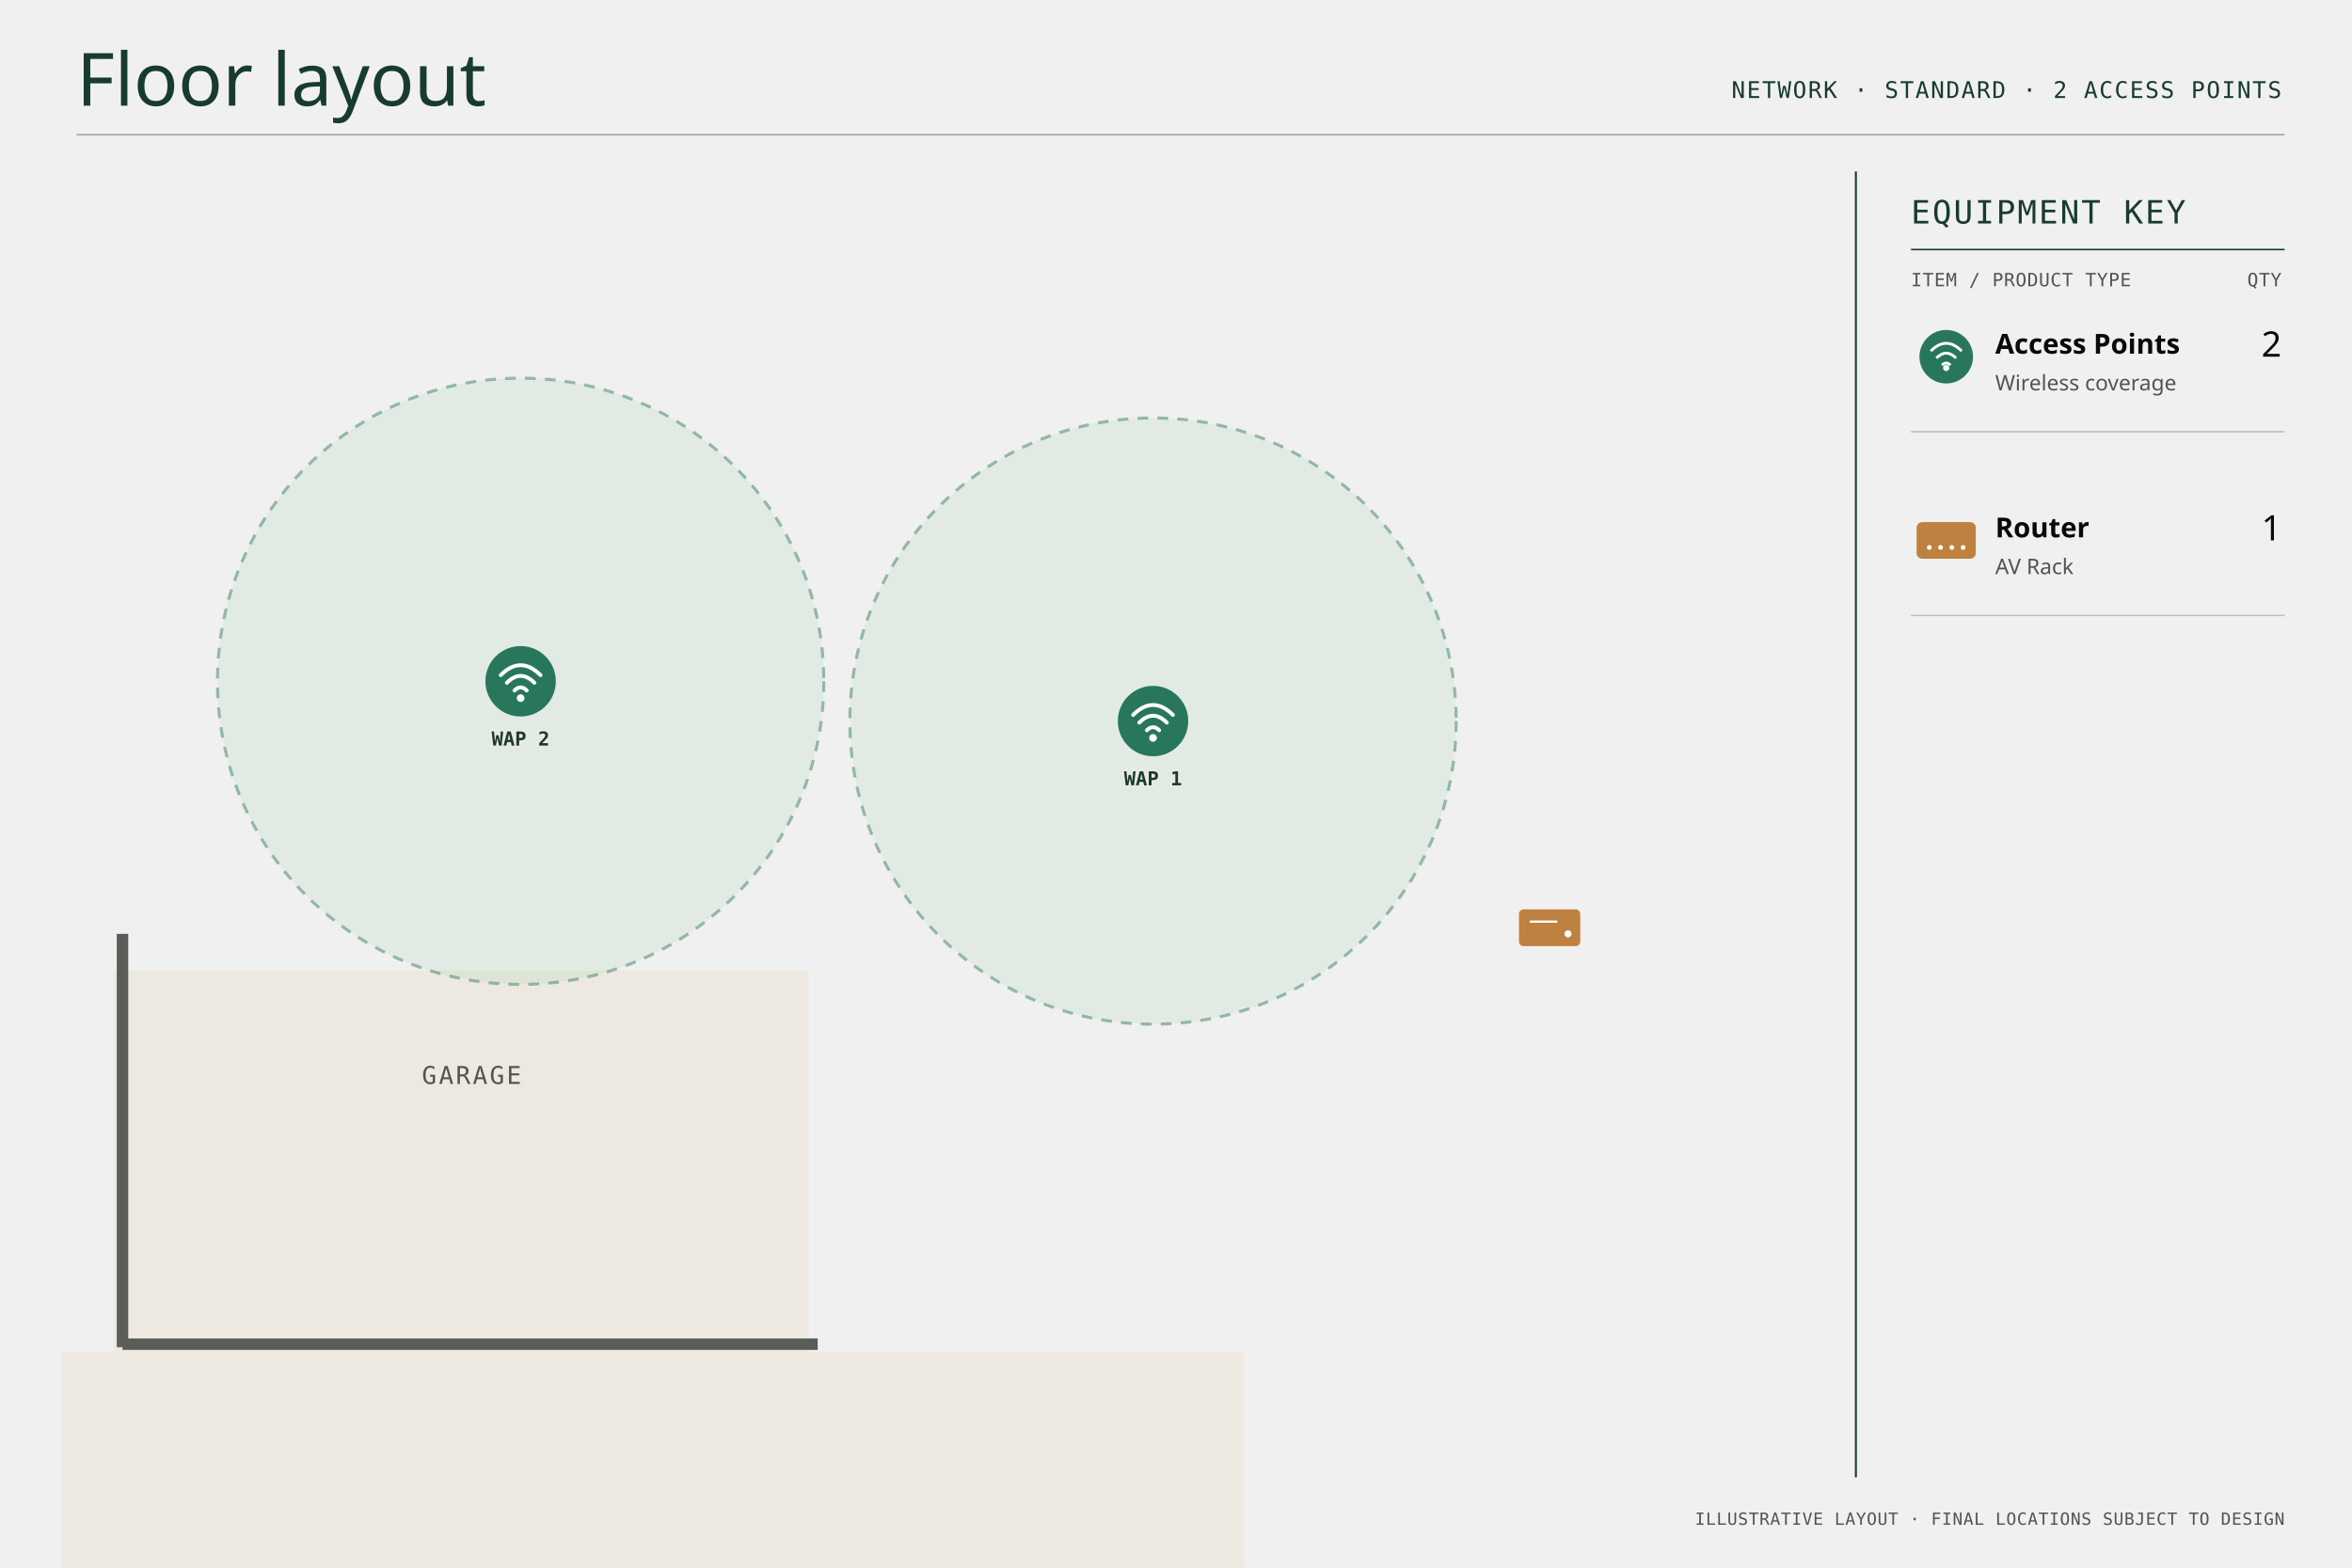
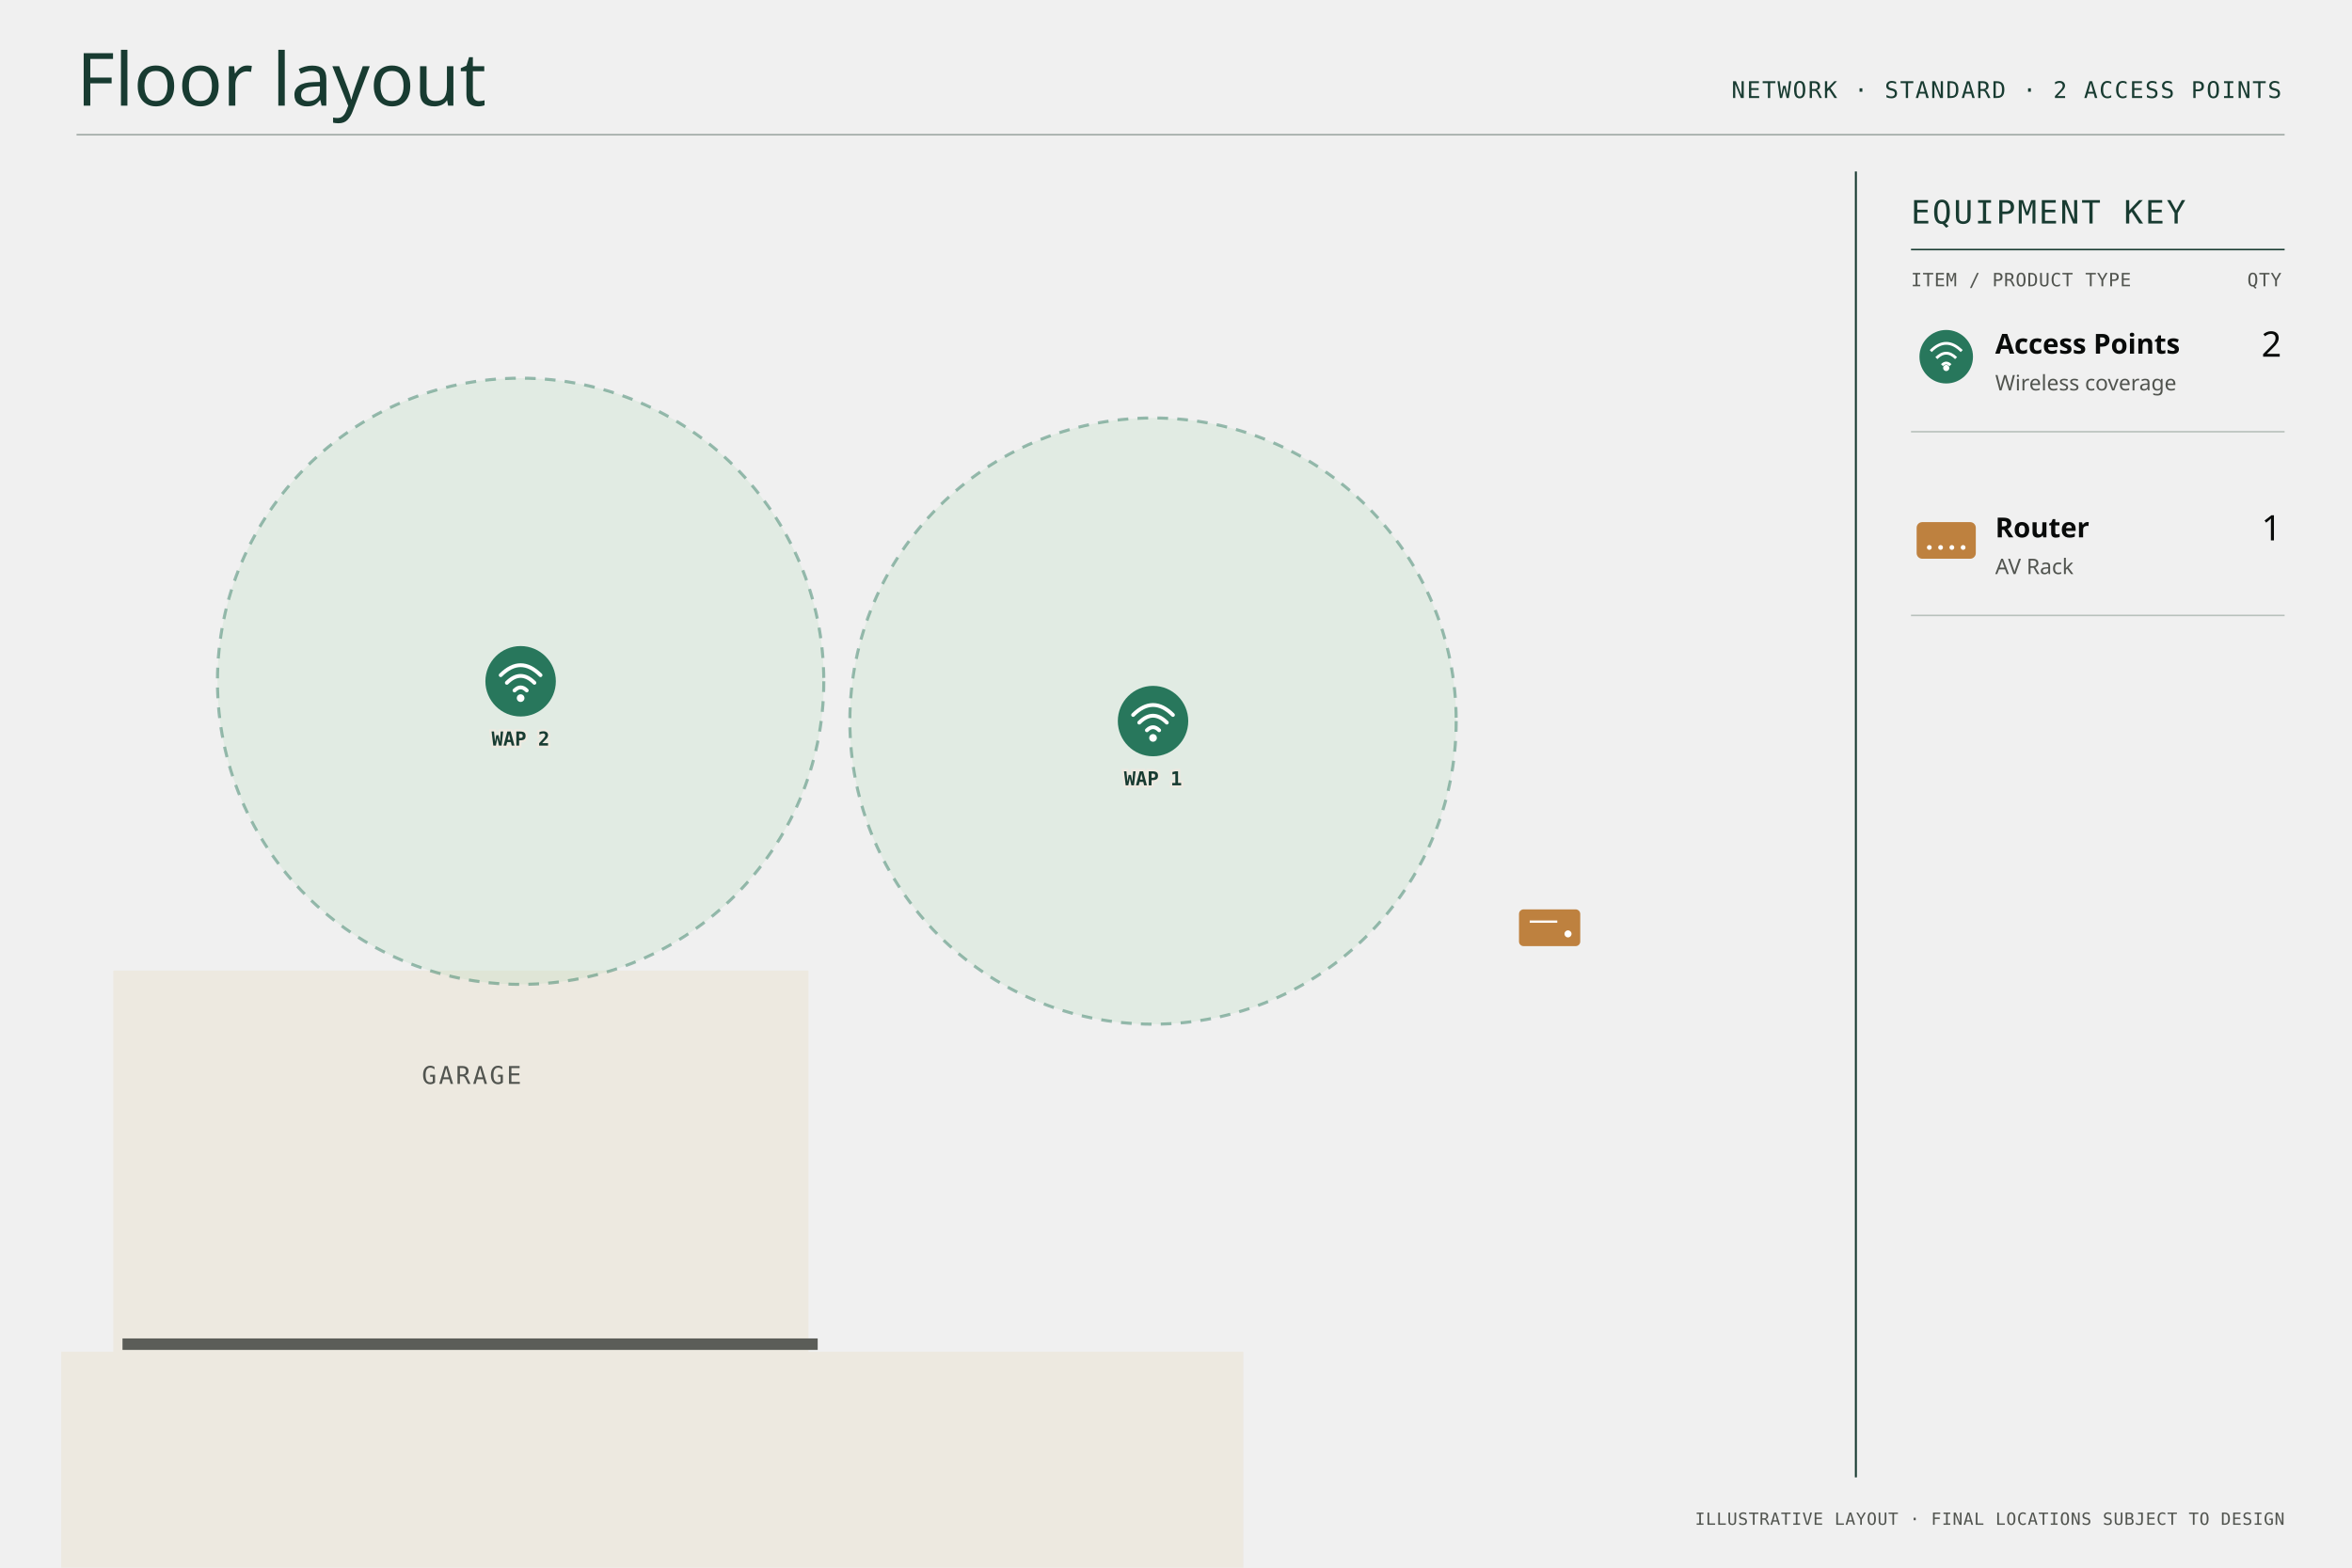
<svg xmlns="http://www.w3.org/2000/svg" viewBox="0 0 1536 1024" width="1536" height="1024" role="img" aria-label="Network Standard floor layout and equipment key">
  <text x="50" y="69" fill="#183B31" font-family="Schibsted Grotesk,sans-serif" font-size="48">Floor layout</text>
  <text x="1490" y="64" fill="#183B31" font-family="IBM Plex Mono,monospace" font-size="15" letter-spacing=".065em" text-anchor="end">NETWORK · STANDARD · 2 ACCESS POINTS</text>
  <line x1="50" y1="88" x2="1492" y2="88" stroke="#9DA7A3" stroke-width="1" />
  <g data-pradera-architectural-cleanup="garage" aria-label="Open garage architectural reference">
    <rect x="74" y="634" width="454" height="257" fill="#EDE9E0" />
    <rect x="40" y="883" width="772" height="141" fill="#EDE9E0" />
-     <line x1="80" y1="610" x2="80" y2="880" stroke="#5B5D58" stroke-width="7.5" />
    <line x1="80" y1="878" x2="534" y2="878" stroke="#5B5D58" stroke-width="7.5" />
    <text x="308" y="708" fill="#51544F" text-anchor="middle" font-family="IBM Plex Mono,monospace" font-size="16" font-weight="500" letter-spacing=".09em">GARAGE</text>
  </g>
  <circle cx="753" cy="471" r="198" fill="#A5D8B3" fill-opacity=".20" stroke="#28775C" stroke-opacity=".45" stroke-width="2" stroke-dasharray="7 6" />
  <g transform="translate(753,471)">
    <circle r="23" fill="#28775C" />
    <path d="M-13 -4q13 -13 26 0M-9 1q9 -9 18 0M-4 6q4 -4 8 0" fill="none" stroke="white" stroke-width="2.5" stroke-linecap="round" />
    <circle cy="11" r="2.5" fill="white" />
  </g>
  <circle cx="340" cy="445" r="198" fill="#A5D8B3" fill-opacity=".20" stroke="#28775C" stroke-opacity=".45" stroke-width="2" stroke-dasharray="7 6" />
  <g transform="translate(340,445)">
    <circle r="23" fill="#28775C" />
    <path d="M-13 -4q13 -13 26 0M-9 1q9 -9 18 0M-4 6q4 -4 8 0" fill="none" stroke="white" stroke-width="2.5" stroke-linecap="round" />
    <circle cy="11" r="2.5" fill="white" />
  </g>
  <g transform="translate(1012,606)" aria-label="router in mechanical room">
    <rect x="-20" y="-12" width="40" height="24" rx="3" fill="#BE813F" />
    <path d="M-13 -4H5" stroke="#FFF" stroke-width="1.5" />
    <circle cx="12" cy="4" r="2.3" fill="#FFF" />
  </g>
  <text x="753" y="513" font-family="IBM Plex Mono,monospace" font-size="12.6" font-weight="600" fill="#183B31" stroke="#EDE9E0" stroke-width="3" paint-order="stroke" text-anchor="middle">WAP 1</text>
  <text x="340" y="487" font-family="IBM Plex Mono,monospace" font-size="12.6" font-weight="600" fill="#183B31" stroke="#EDE9E0" stroke-width="3" paint-order="stroke" text-anchor="middle">WAP 2</text>
  <line x1="1212" y1="112" x2="1212" y2="965" stroke="#183B31" stroke-width="1.3" />
  <text x="1248" y="146" fill="#183B31" font-family="IBM Plex Mono,monospace" font-size="21" letter-spacing=".06em">EQUIPMENT KEY</text>
  <line x1="1248" y1="163" x2="1492" y2="163" stroke="#183B31" stroke-width="1" />
  <text x="1248" y="187" fill="#51544F" font-family="IBM Plex Mono,monospace" font-size="12" letter-spacing=".03em">ITEM / PRODUCT TYPE</text>
  <text x="1490" y="187" fill="#51544F" font-family="IBM Plex Mono,monospace" font-size="12" letter-spacing=".03em" text-anchor="end">QTY</text>
  <g transform="translate(1271,233) scale(0.92)">
    <circle r="19" fill="#28775C" />
    <path d="M-11 -4q11 -11 22 0M-7 1q7 -7 14 0M-3 6q3 -3 6 0" fill="none" stroke="white" stroke-width="2" />
    <circle cy="8" r="2.2" fill="white" />
  </g>
  <text x="1303" y="231" fill="#090B0A" font-family="Instrument Sans,sans-serif" font-size="18" font-weight="600">Access Points</text>
  <text x="1303" y="255" fill="#51544F" font-family="Instrument Sans,sans-serif" font-size="14">Wireless coverage</text>
  <text x="1490" y="233" fill="#090B0A" font-family="Instrument Sans,sans-serif" font-size="23" text-anchor="end">2</text>
  <line x1="1248" y1="282" x2="1492" y2="282" stroke="#B8C1BC" stroke-width="1" />
  <g transform="translate(1271,353) scale(0.92)">
    <rect x="-21" y="-13" width="42" height="26" rx="4" fill="#BE813F" />
    <circle cx="-12" cy="5" r="1.7" fill="white" />
    <circle cx="-4" cy="5" r="1.7" fill="white" />
    <circle cx="4" cy="5" r="1.7" fill="white" />
    <circle cx="12" cy="5" r="1.7" fill="white" />
  </g>
  <text x="1303" y="351" fill="#090B0A" font-family="Instrument Sans,sans-serif" font-size="18" font-weight="600">Router</text>
  <text x="1303" y="375" fill="#51544F" font-family="Instrument Sans,sans-serif" font-size="14">AV Rack</text>
  <text x="1490" y="353" fill="#090B0A" font-family="Instrument Sans,sans-serif" font-size="23" text-anchor="end">1</text>
  <line x1="1248" y1="402" x2="1492" y2="402" stroke="#B8C1BC" stroke-width="1" />
  <text x="1492" y="996" fill="#51544F" font-family="IBM Plex Mono,monospace" font-size="11" letter-spacing=".035em" text-anchor="end">ILLUSTRATIVE LAYOUT · FINAL LOCATIONS SUBJECT TO DESIGN</text>
</svg>
